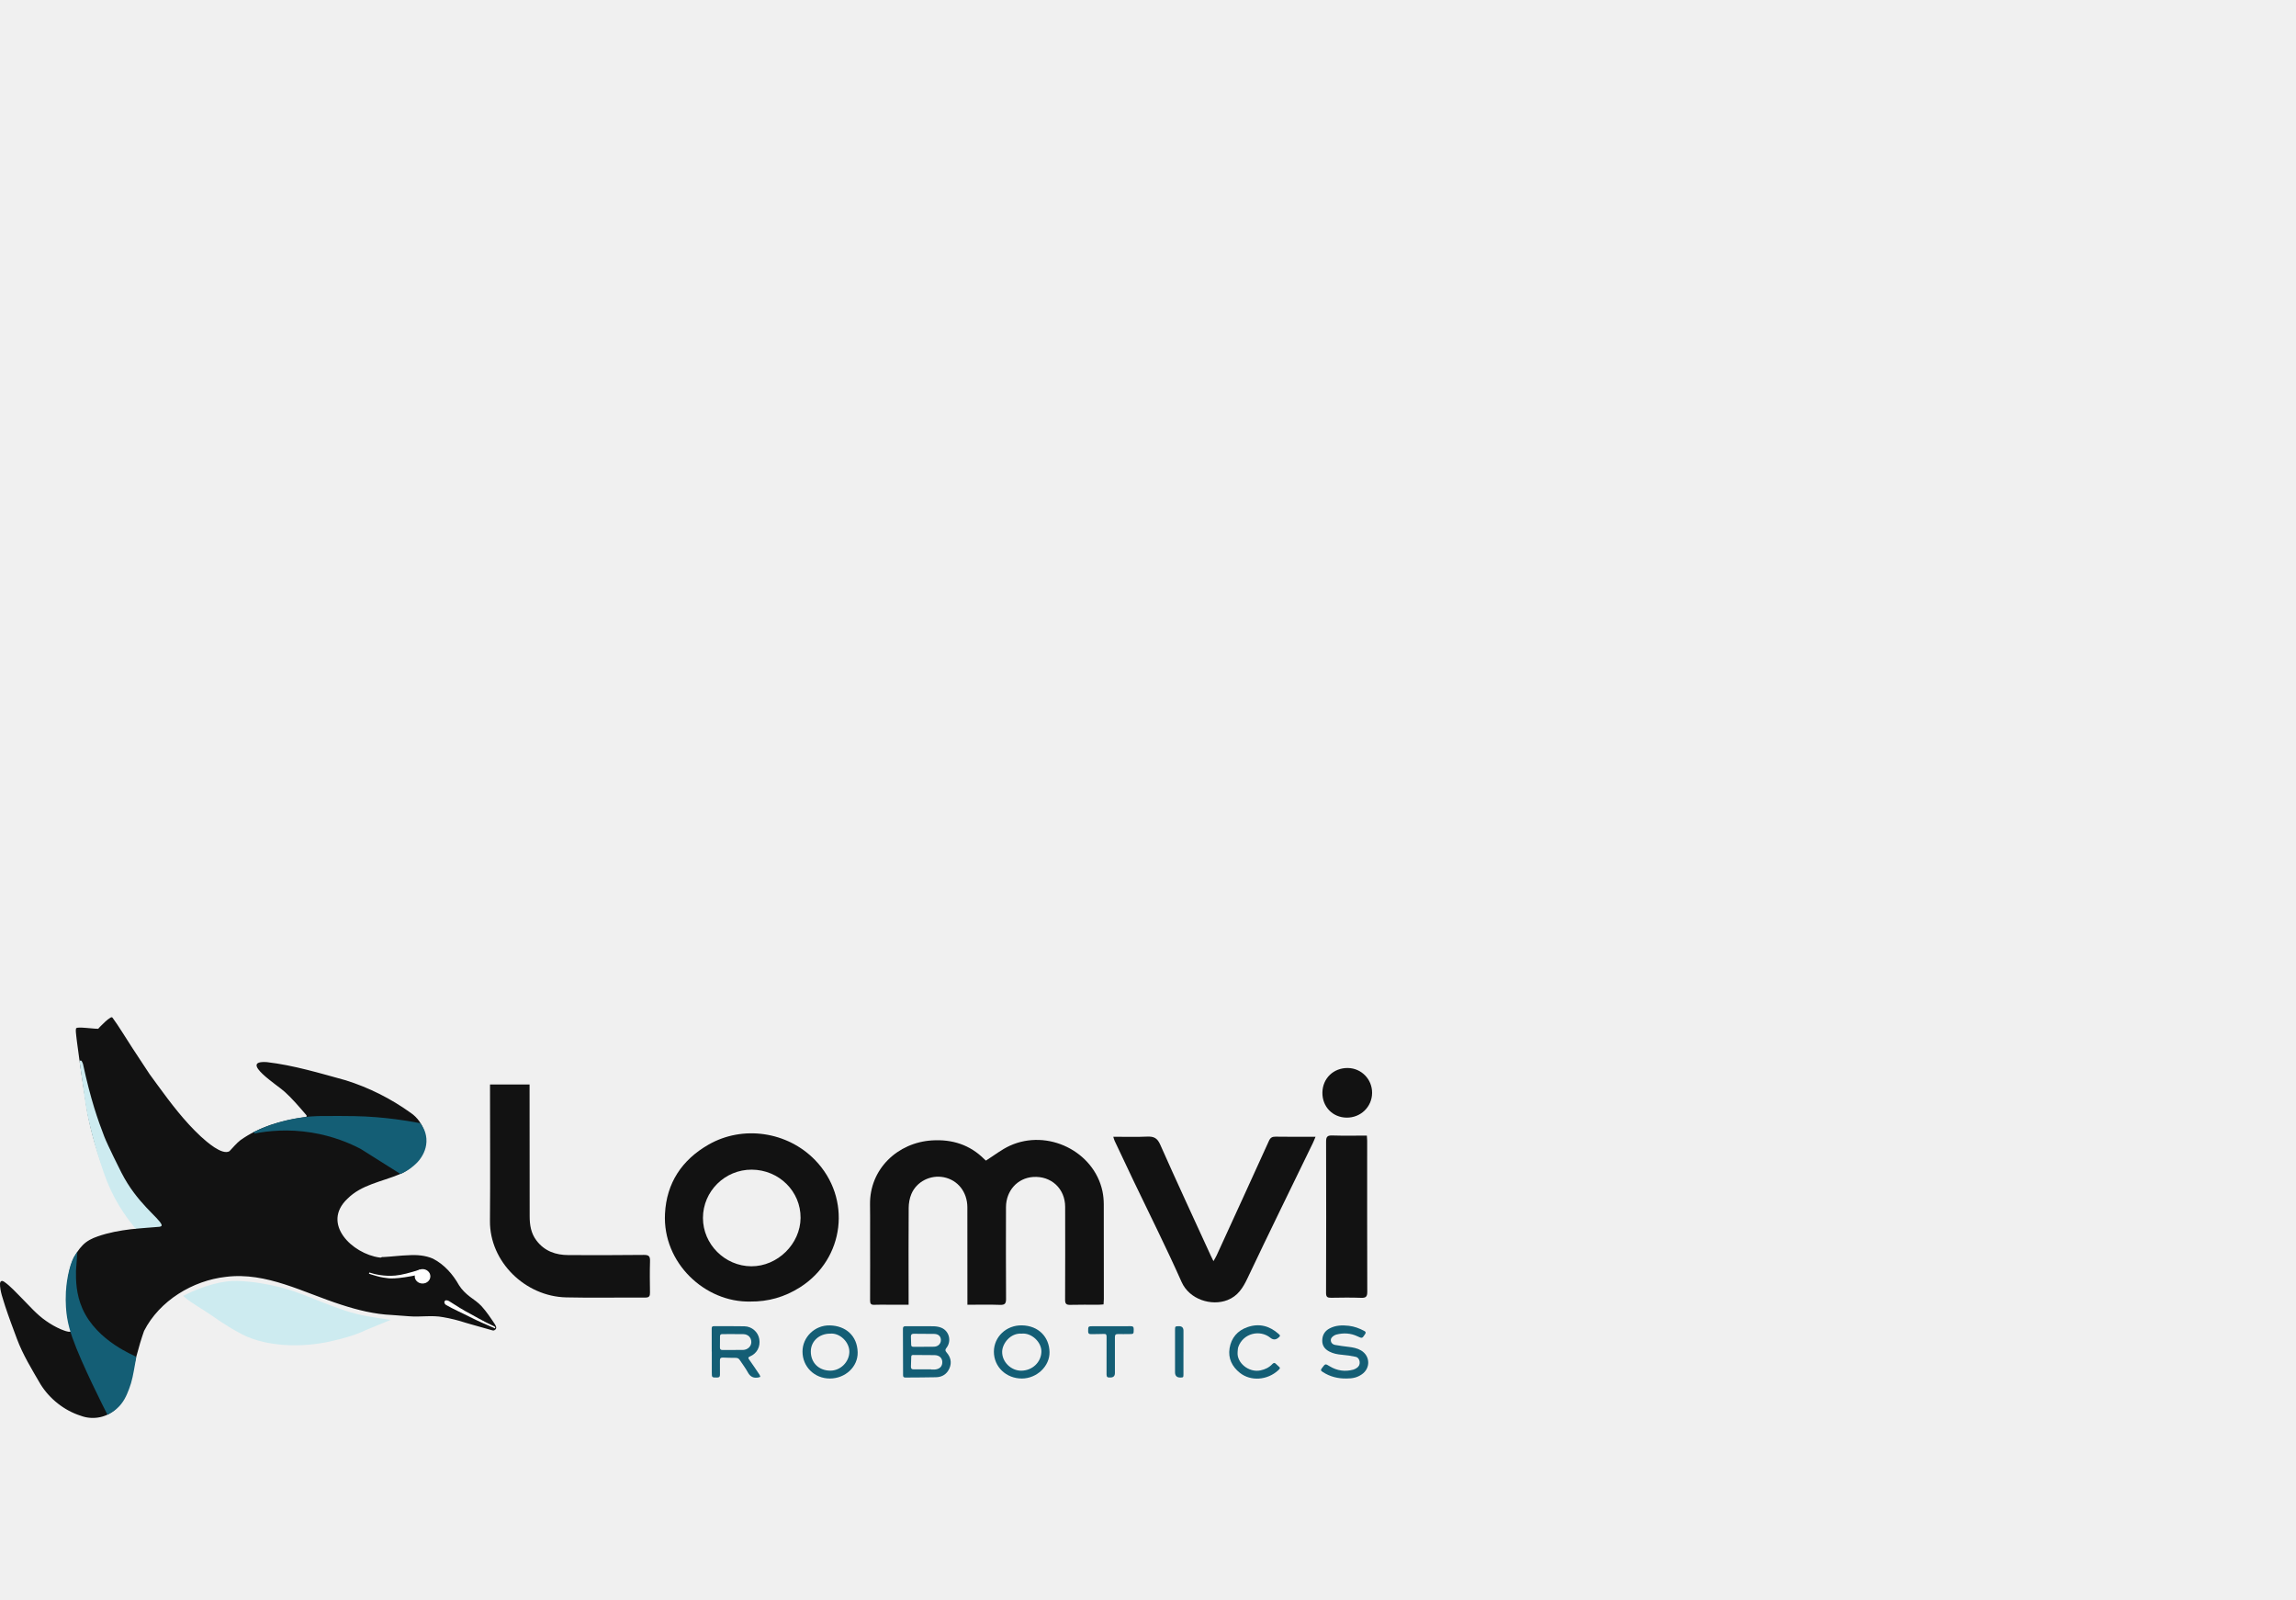
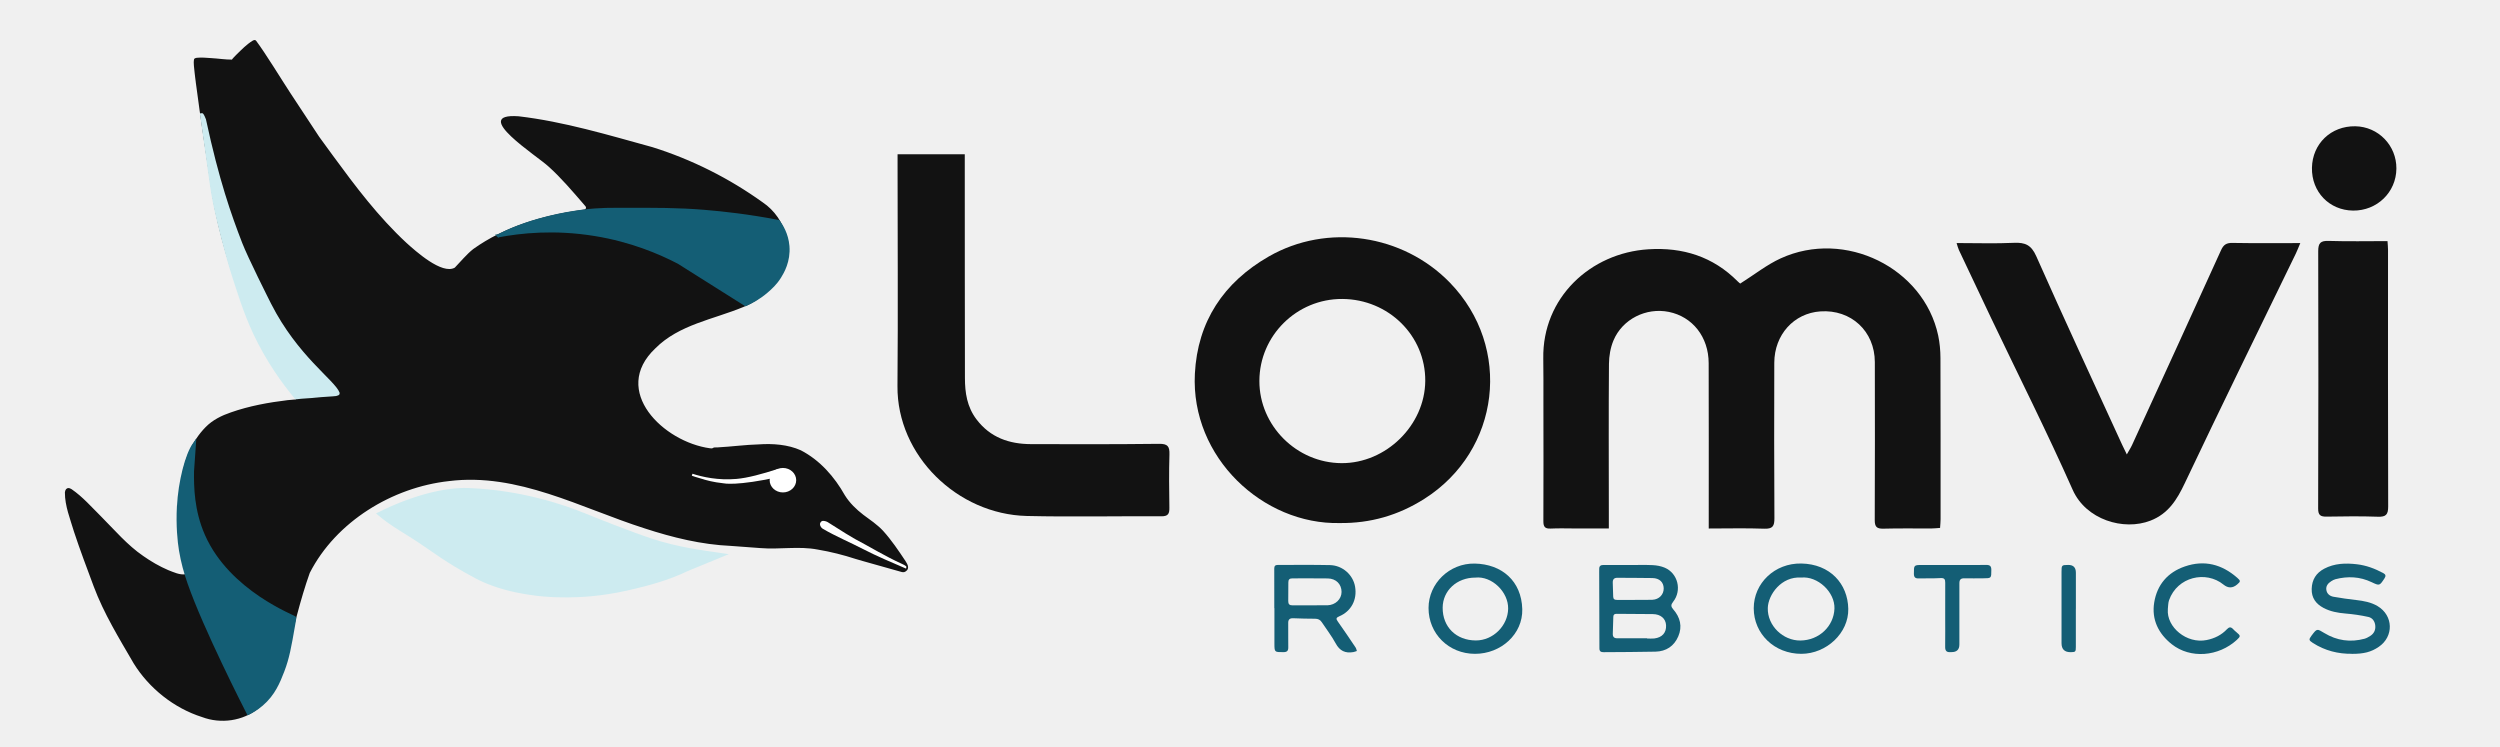
- <svg xmlns="http://www.w3.org/2000/svg" viewBox="0 0 1201.61 837.2">
+ <svg xmlns="http://www.w3.org/2000/svg" viewBox="-20 520 770 230">
  <defs>
    <style>
      .cls-1 {
        stroke: #145e75;
      }

      .cls-1, .cls-2 {
        stroke-miterlimit: 10;
      }

      .cls-1, .cls-3 {
        fill: #145e75;
      }

      .cls-4 {
        fill: #fff;
      }

      .cls-5 {
        fill: #121212;
      }

      .cls-2 {
        fill: #cdebf0;
        stroke: #cdebf0;
      }
    </style>
  </defs>
  <g id="black_x5F_logo">
    <g id="body_x5F_final">
      <g>
        <path class="cls-5" d="M149.23,570.88c2.81,2.35,8.85,9.21,11.46,12.35.56.67.15,1.69-.72,1.8-8.51,1.02-15.23,3.02-19.86,4.72,0,0-9.48,3.47-14.67,7.77-.9.75-3.39,3.42-4.97,5.14-.36.39-.85.63-1.38.67-.3.02-.65.03-1.02,0-10.03-.97-28.22-24.83-28.22-24.83-3.34-4.38-7.44-9.86-12.05-16.27,0-.01-.02-.02-.02-.03l-9.64-14.66s-9.3-14.78-9.71-14.76c-1.1.05-6.6,5.54-6.74,5.97-.13.4-10.35-1.09-11.48-.39-.37.23.51,6.78.51,6.78.58,3.84.79,7.15,4.12,28.5.3,1.93,1.71,15.76,8.31,34.09,3.26,9.06,5.08,14.46,8.92,20.53,2.5,3.95,6.96,10.7,9.45,13.98.37.48.04,1.17-.57,1.2-4.62.24-12.56,1.79-14.77,2.43-4.7,1.36-8.76,2.49-11.91,5.33-1.51,1.37-2.53,2.77-3.1,3.57-.63.88-3.01,4.32-4.24,9.49-.43,1.81-.9,3.83-1.24,7.66-.19,2.13-.45,3.82-.45,5.04,0,4.11-.43,8.83,1.13,14.43.93,3.37,1.65,4.85,1.04,5.7-.88,1.23-10.99-2.18-19.4-10.48-5.77-5.69-15.34-16.33-17.03-15.89-2.76.72,4.55,19.77,8.68,30.82,2.45,6.56,8.22,16.37,11.92,22.61,0,0,0,0,0,.01,0,0,.01.02.02.02,2.33,3.66,7.78,11,17.55,15.03,3.82,1.57,7.63,2.94,12.16,2.18,11.54-1.94,15.04-12.91,16.94-21.14.2-.88,4.27-17.03,6.32-22.9,2.89-8.28,21.02-31.19,53.05-30.1,11.96.41,24.36,4.87,31.52,7.46,5.47,1.97,9.95,3.98,20.96,7.4,10.1,3.14,18.56,4.56,27.95,5.1,5.75.33,8.67.21,12.73.04,5.93-.26,8.11-.04,9.15.1,7.51,1.01,14.33,3.43,14.55,3.49.02,0,13.7,3.93,13.7,3.93.62.13-5.4-8.35-6.96-10-4.01-4.25-6.5-4.35-10.78-9.61-1.94-2.39-1.03-2.08-3.94-6.07-5.37-7.4-10.81-9.77-12.22-10.11-5.53-1.34-6.01-1.25-12.79-.97-3.65.1-7.26.68-10.9.71-9.49.08-24.12-9.21-24.49-20.09-.21-6.24,4.57-10.87,5.87-12.04,5.18-4.69,7.57-5.36,14.61-8.1,5.37-2.1,13.14-3.76,17.49-7.34,1.09-.9,2.79-2.83,2.79-2.83.89-.82,4.95-4.73,5.29-11.07.43-7.99-5.43-12.97-6.08-13.5-7.09-5.24-17.77-11.96-32.05-16.89-3.57-1.23-6.23-1.96-11.56-3.39-29.79-8.03-36.89-7.98-37.55-6.27-1.02,2.65,8.3,8.69,14.34,13.73Z" />
        <path class="cls-5" d="M149.55,570.5c4.04,3.63,7.51,7.76,11.02,11.83,0,0,.47.56.47.56.74.81.36,2.27-.73,2.57-.39.1-.54.09-.81.13-11.58,1.56-26.64,5.61-35.29,13.77-.71.73-2.34,2.47-3,3.19-3.8,4.56-13.7-4.32-16.75-7.1-10.03-9.33-18.05-20.61-26.08-31.62-1.1-1.47-2.29-3.36-3.29-4.87-5.11-7.51-11.68-18.39-16.89-25.79,0,0-.04-.04-.04-.04,0,0,.01.01.02.02,0,.05.32.08.24.06-1.07.52-2.02,1.45-2.94,2.26-1.17,1.09-2.37,2.2-3.4,3.43-.02.03,0,.01,0-.02.06-.06-.21.32-.22.26-.37.2-.75.07-1.01.1-3.49-.12-6.95-.89-10.4-.53-.04,0-.05.09.1-.13.01-.03,0,.01,0,.05,0,1.89.32,4.52.58,6.44.8,5.92,1.56,11.8,2.46,17.69.82,5.32,1.84,12.44,2.67,17.65,1.99,11.74,5.61,23.09,9.8,34.21,3.39,10.08,9.61,18.79,15.75,27.36.62.69,0,1.89-.88,1.86-.73.04-1.47.1-2.2.18-5.89.7-11.74,1.76-17.34,3.72-2.78.95-5.46,2.26-7.5,4.35-2.05,2.08-3.68,4.58-4.88,7.25-3.37,8.11-3.67,17.51-3.3,26.17.22,2.97.97,5.8,1.86,8.64.19.73.46,1.43.42,2.32-.04.36-.17.8-.5,1.03-.51.29-1.13.2-1.63.14-1.54-.25-2.95-.79-4.34-1.37-5.51-2.4-10.47-5.98-14.65-10.27-3.61-3.68-8.83-9.19-12.59-12.63-.82-.72-1.64-1.46-2.56-2.02-.27-.18-.67-.31-.69-.25-.11.02-.23.34-.26.66.03,4.03,1.63,7.9,2.77,11.74.93,2.82,1.93,5.62,2.95,8.42l3.11,8.37c3.12,8.35,7.85,15.97,12.33,23.66,4.6,7.36,12.11,13.43,20.61,16.09,8.87,3.34,18.01-1.07,21.82-9.54,2.64-5.31,3.5-11.33,5.14-17.09,1.6-5.81,2.93-11.66,5.05-17.32,11.19-21.85,37.98-32.84,61.67-28.6,11.93,1.87,23.16,6.43,34.47,10.45,11.25,3.99,22.77,6.84,34.65,7.92,9.03.97,18.08-1.52,27.1.22,4.14.74,8.22,1.82,12.19,3.15,3.23.99,2.75.8,5.33,1.57,0,0,8.62,2.52,8.62,2.52-.47-.08-.85-.19-1.56.52-.33.4-.29.9-.3.92.02.28.04.27.05.33.02.05.02.04,0,.02-1.57-2.72-3.48-5.28-5.35-7.8-1.99-2.76-4.45-4.45-7.2-6.5-2.13-1.64-3.93-3.57-5.52-5.74-2.75-4.98-6.19-9.88-10.99-13.12-4.13-2.87-9.04-3.24-13.89-3.06-2.86.01-7.17.34-10.07.56-1.3.06-2.58.17-3.88.07-.22-.06-.43-.31-.64-.37-.21-.04-.43-.04-.65-.07-15.19-2.05-31.86-18.76-17.39-32.46,7.33-7.4,18.1-9.07,27.37-12.89,3.14-1.24,5.81-3.13,7.96-5.77,4.04-3.71,6.11-9.57,4.79-14.95-.78-3.33-2.7-6.38-5.23-8.68-1.62-1.28-3.4-2.47-5.12-3.63-13.99-9.63-30.17-15.03-46.58-18.9-5.46-1.39-10.93-2.71-16.45-3.79-2.76-.52-5.53-1.01-8.3-1.22-1.35-.05-3.09-.29-4.21.44-1.07,2.62,11.82,11,14.14,13.27h0ZM148.91,571.27c-3.1-3-24.42-16.5-9.22-15.46,13.98,1.63,27.7,5.79,41.25,9.51,12.16,3.81,23.67,9.6,34.01,17.03,3.58,2.41,6.22,6.23,7.24,10.45,1.44,5.65-.89,12.05-5,15.78-2.15,2.65-5.07,4.74-8.27,5.99-9.2,3.82-19.79,5.4-27.07,12.72-13.86,13.09,2.56,28.86,16.83,30.78.2.02.41.05.61.04.21-.03.42-.23.62-.29.4-.03.8,0,1.21-.03,3.89-.2,8.72-.83,12.6-.92,4.28-.3,8.97.04,12.93,1.82,5.87,3.03,10.38,8.17,13.58,13.88,1.45,2.32,3.5,4.32,5.68,5.99,1.96,1.44,4.3,3.03,6.05,4.9,2.66,2.94,4.78,6.12,6.96,9.39,0,0,.36.61.36.61.1.21.23.41.32.7.03.12.06.16.09.49,0,.05.03.57-.32.99-.73.74-1.14.62-1.64.54,0,0-8.66-2.44-8.66-2.44-1.3-.39-4.38-1.2-5.46-1.56-3.83-1.25-7.79-2.25-11.74-2.91-5.82-1.13-11.77.03-17.66-.46,0,0-9.06-.67-9.06-.67-9.07-.39-18.01-2.59-26.61-5.4-19.64-6.26-39.03-17.23-60.29-14.56-17.43,1.92-34.78,12.48-42.85,28.29-2.99,8.42-5,17.22-7.22,25.88-1.49,5.82-3.77,11.84-8.55,15.78-4.77,3.98-11.65,4.9-17.38,2.73-8.68-2.74-16.35-8.91-21.05-16.49-4.48-7.71-9.23-15.41-12.36-23.81,0,0-3.11-8.38-3.11-8.38-1.02-2.8-2.02-5.61-2.95-8.44-1.16-3.92-2.81-7.91-2.79-12.07.08-.48.17-.99.69-1.26.48-.24,1,.05,1.4.28,3.41,2.34,6.15,5.52,9.07,8.4,4.2,4.22,8.07,8.8,12.96,12.15,2.42,1.7,4.99,3.19,7.69,4.35,1.65.63,3.55,1.56,5.28,1.28.09-.14.14-.27.15-.45-.13-2.11-1.23-4.23-1.6-6.36-1.25-5.86-.98-12-.36-17.9.4-4.47,1.16-8.98,3.02-13.12,1.24-2.75,2.9-5.32,5.04-7.49,2.14-2.2,4.97-3.58,7.8-4.54,5.65-1.98,11.59-3.06,17.51-3.77.74-.08,1.49-.14,2.25-.19.31,0,.48-.33.29-.57-6.18-8.62-12.45-17.42-15.88-27.56-4.21-11.15-7.86-22.57-9.86-34.36-1.79-11.57-3.64-23.76-5.16-35.35,0,0,.03.1.03.1-.04-.13-.03-.14-.03-.15v-.05s-.02-.09-.02-.09l-.02-.18-.05-.36-.09-.73-.17-1.46c-.08-1.34-.42-2.7-.16-4.05,0-.01.07-.14.14-.19.09-.08.09-.06.12-.08.19-.1.41-.14.59-.17,1.51-.17,2.99.02,4.48.1,2.12.12,4.33.48,6.41.46,0,0,0,0-.06.03.01-.07-.23.28-.16.19.39-.68,1-1.15,1.5-1.72,1.61-1.56,3.15-3.2,5.1-4.37.14-.06.26-.13.51-.16-.06-.03.3.03.32.08.05.03.14.12.18.17,2.8,3.71,7.91,12.09,10.56,16.12,1.92,2.91,7.04,10.72,8.84,13.42.48.67,3.73,5.13,4.31,5.91,6.9,9.43,13.96,18.78,22.54,26.74,2.85,2.58,11.02,9.93,14.93,7.66,1.77-1.82,3.69-4.18,5.7-5.74,9.61-6.88,21.34-10.3,32.92-11.97,0,0,.73-.09.73-.09.21-.03.56-.06.64-.09.4-.11.58-.67.26-.99,0,0-.47-.56-.47-.56-3.46-3.99-7.01-8.2-10.91-11.7h0Z" />
      </g>
    </g>
    <g id="wing_x5F_color">
      <path class="cls-1" d="M133.52,592.6c6.73-1.28,17.2-2.44,29.7-.4,11.26,1.83,20.05,5.59,25.83,8.61,6.86,4.32,13.72,8.64,20.58,12.97,1.68-.72,4.08-1.97,6.54-4.1,1.2-1.05,2.67-2.34,3.97-4.44.83-1.34,2.9-4.78,2.51-9.45-.31-3.69-2-6.33-2.92-7.56-9.16-1.75-16.97-2.63-22.9-3.11-8.06-.65-14.22-.64-26.53-.62-2.9,0-4.69.03-7.03.2-1.79.13-8.86.69-17.5,3.17-3.2.92-5.39,1.75-6.28,2.09-2.38.92-4.38,1.86-5.95,2.66Z" />
      <path class="cls-1" d="M34.98,676.02c-.3,5.91.18,10.69.65,13.52.6,3.59,1.48,6.78,2.67,10.17,4.82,13.79,17.07,37.82,18.17,39.96,1.06-.52,2.56-1.38,4.13-2.72,3.7-3.18,5.19-6.93,6.5-10.32,1.53-3.96,2.16-7.57,3.3-14.1.24-1.38.35-2.07.37-2.19.06-.35-20.35-7.77-28.1-25.36-3.39-7.69-3.47-15.11-3.41-19.83l.59-8.38c-2.29,3.22-4.46,11.52-4.85,19.24Z" />
    </g>
    <g id="backbelly">
      <path class="cls-2" d="M71.21,642.48c1.94-.26,4.5-.31,6.15-.52.01,0,.01,0,.01,0,1.59-.19,5.39-.36,6.09-.48.42-.07.72-.24.67-.36-1.37-3.63-12.86-11.17-21.07-27.33-.77-1.52-7.13-14.15-8.93-18.79-3.39-8.77-7.1-19.21-11.19-38.15-.06-.26-.68-1.58-.82-1.54.28,2.04,1.89,13.34,2.89,20.68.16,1.18.33,2.3.52,3.39.15.87.74,4.37,1.93,9.26,1.66,6.82,3.51,13.33,4.39,15.99,1.43,4.33,3.51,11.42,6.68,18.12,4.05,8.53,8.68,14.9,12.67,19.73Z" />
    </g>
    <g id="mouth">
      <path class="cls-4" d="M259.07,695.13c-4.12-1.76-9.16-3.9-13.15-5.97-3.93-2.04-8.56-3.99-12.47-6.28-.43-.25-.81-.76-.89-1.3-.04-.23.03-.47.16-.67l.04-.06c.17-.25.44-.42.74-.42.51,0,1.14.2,1.45.4,3.82,2.41,7.38,4.76,11.34,6.78,1.25.64,6.46,3.75,11.24,5.94.13.06,1.29.56,1.61.92,0,.09.03.2.01.33-.02.13-.07.24-.1.32Z" />
    </g>
    <g id="belly">
      <path class="cls-2" d="M159.77,678.5c-5.64-2.34-19.04-7.07-35.5-7.69-7.33-.27-17.39,2.35-27.56,7.44,4.12,3.55,8.88,5.91,14.19,9.61,7.83,5.5,11.43,7.5,16.02,9.95,2.81,1.5,7.16,3.12,11.87,4.11,6.64,1.41,11.79,1.6,16.06,1.58,3.37-.02,9.94-.25,18.04-2.06,7.27-1.62,13.28-3.38,18.63-5.97l11.08-4.56c-6.41-.94-13.81-1.84-22.07-4.56-6.45-2.13-17.98-6.72-20.74-7.87Z" />
    </g>
    <g id="eye">
      <g>
        <ellipse class="cls-4" cx="221.14" cy="667.9" rx="3.77" ry="3.45" />
        <path class="cls-4" d="M221.14,671.67c-2.26,0-4.09-1.69-4.09-3.77s1.84-3.77,4.09-3.77,4.09,1.69,4.09,3.77-1.84,3.77-4.09,3.77ZM221.14,664.77c-1.91,0-3.46,1.4-3.46,3.13s1.55,3.13,3.46,3.13,3.45-1.4,3.45-3.13-1.55-3.13-3.45-3.13Z" />
      </g>
      <path class="cls-4" d="M196.88,667.69c-2.74-.77-3.14-.95-3.8-1.17l.2-.61c3.06,1,7.89,2.09,13.54,1.6,3.42-.29,7.9-1.5,12.79-3.09l.65,2.4c-13.54,2.98-17.3,2.05-17.48,2.03-3.16-.33-5.19-.96-5.9-1.15Z" />
    </g>
  </g>
  <g id="lomvi">
    <g id="Tx0kSR.tif">
      <g>
        <path class="cls-5" d="M506.29,682.77c0-1.46,0-2.53,0-3.59,0-15.79.03-31.58-.02-47.37-.03-8.04-4.97-14.27-12.29-15.75-6.96-1.4-14.26,2.21-17.02,8.78-.94,2.23-1.38,4.82-1.4,7.25-.12,15.12-.05,30.25-.04,45.38,0,1.64,0,3.29,0,5.3-3.58,0-6.88,0-10.17,0-2.58,0-5.16-.1-7.74.03-1.79.09-2.26-.58-2.25-2.29.06-12.22.02-24.43.01-36.65,0-4.49.03-8.98-.04-13.46-.3-18.72,14.53-32.5,32.37-33.62,10.58-.67,19.9,2.23,27.5,9.88.29.29.62.56.95.81.12.09.31.11-.24-.08,4.44-2.8,8.25-5.85,12.56-7.82,19.8-9.04,44.03,2.92,48.49,23.76.48,2.26.69,4.62.7,6.93.06,16.54.04,33.08.04,49.62,0,.82-.09,1.64-.16,2.72-.97.06-1.84.17-2.71.17-4.91.02-9.82-.08-14.73.06-2.08.06-2.69-.6-2.68-2.67.07-16.21.06-32.41.03-48.62-.02-9.54-7.32-16.29-16.8-15.63-8.15.57-14.14,7.19-14.17,15.82-.04,15.96-.06,31.91.04,47.87.02,2.45-.54,3.34-3.16,3.24-5.55-.21-11.12-.06-17.07-.06Z" />
        <path class="cls-5" d="M392.65,681.1c-23.61.53-45.94-20.17-44.63-45.97.82-16.11,8.87-28.15,22.74-36.12,18.02-10.35,41.33-6.86,55.8,8.04,19.35,19.93,15.57,51.76-7.9,66.62-8.02,5.08-16.61,7.53-26.01,7.43ZM367.89,637.34c-.02,13.77,11.47,25.25,25.33,25.31,13.71.05,25.66-11.7,25.76-25.32.1-13.91-11.29-25.16-25.54-25.25-14.03-.08-25.53,11.29-25.55,25.26Z" />
        <path class="cls-5" d="M582.63,594.86c6.09,0,11.9.2,17.68-.07,3.46-.16,5.34.68,6.87,4.15,8.62,19.44,17.59,38.73,26.45,58.07.38.82.79,1.63,1.43,2.95.7-1.26,1.26-2.1,1.67-3.02,9.14-19.95,18.29-39.89,27.35-59.88.77-1.71,1.68-2.28,3.54-2.24,6.8.12,13.61.05,20.87.05-.56,1.32-.92,2.29-1.37,3.22-11.43,23.56-22.99,47.06-34.2,70.72-2.42,5.12-5.07,9.4-10.56,11.54-8.33,3.24-19.9-.31-23.97-9.48-7.92-17.84-16.72-35.29-25.13-52.91-3.33-6.97-6.62-13.97-9.92-20.96-.27-.57-.4-1.2-.71-2.14Z" />
        <path class="cls-5" d="M256.44,567.51h20.71c0,1.06,0,1.95,0,2.84.01,22.02,0,44.04.05,66.07,0,4.54.65,8.9,3.54,12.72,4.25,5.63,10.11,7.63,16.82,7.65,13.15.05,26.3.06,39.45-.09,2.6-.03,3.25.76,3.18,3.23-.17,5.48-.1,10.97-.02,16.45.03,1.83-.37,2.66-2.48,2.64-13.81-.09-27.64.23-41.44-.1-21.37-.51-40.01-18.61-39.83-40.02.2-22.85.03-45.71.03-68.56,0-.9,0-1.79,0-2.84Z" />
        <path class="cls-5" d="M715.35,594.25c.07,1.07.16,1.88.16,2.69,0,26.35-.04,52.7.05,79.04,0,2.55-.69,3.26-3.21,3.17-5.24-.19-10.49-.12-15.73-.03-1.85.03-2.64-.39-2.63-2.47.08-26.43.1-52.86.02-79.29,0-2.53.72-3.24,3.24-3.16,5.96.19,11.94.06,18.1.06Z" />
        <path class="cls-5" d="M704.75,584.86c-7.33-.08-12.8-5.76-12.67-13.16.13-7.44,5.86-12.93,13.36-12.81,7.09.12,12.71,5.92,12.65,13.05-.06,7.28-5.97,13-13.34,12.92Z" />
      </g>
    </g>
  </g>
  <g id="robotics">
    <g id="ThKbMi.tif">
      <g>
        <path class="cls-3" d="M481.79,694.03c2.41,0,4.83-.08,7.24.03,1.24.06,2.55.3,3.69.78,4.08,1.72,5.38,6.99,2.61,10.5-.74.94-.72,1.48.05,2.37,2.12,2.43,2.84,5.24,1.53,8.29-1.3,3.02-3.74,4.63-7.01,4.71-5.31.13-10.63.11-15.95.16-.78,0-1.33-.16-1.33-1.15,0-7.86-.04-15.71-.07-23.57,0-.33.01-.65.01-.98,0-.92.54-1.16,1.36-1.16,2.62.02,5.24,0,7.86,0v.02ZM487.31,716.58v.08c.74,0,1.48.07,2.2-.01,2.45-.3,3.75-1.78,3.64-4.06-.1-2.08-1.68-3.43-4.1-3.45-3.71-.03-7.42-.04-11.13-.08-.67,0-1,.23-1.02.9-.05,1.75-.1,3.49-.16,5.24-.03.98.42,1.4,1.4,1.39,3.06-.02,6.11,0,9.17,0ZM483.55,704.77s0-.01,0-.02c1.8,0,3.6.06,5.39-.02,2.06-.09,3.51-1.61,3.48-3.52-.03-1.89-1.3-3.13-3.46-3.17-3.59-.07-7.19-.04-10.78-.08-1.07-.01-1.48.5-1.45,1.49.04,1.42.11,2.85.13,4.27.01.8.42,1.06,1.16,1.05,1.84-.02,3.68,0,5.52,0Z" />
        <path class="cls-3" d="M372.48,707.32c0-4.07.02-8.15-.01-12.22,0-.81.35-1.1,1.1-1.1,5.36.01,10.72-.07,16.07.05,3.88.09,7.12,3.02,7.73,6.66.68,4.01-1.19,7.57-4.91,9.13-.99.42-.99.77-.41,1.59,1.87,2.63,3.66,5.3,5.46,7.98.21.32.28.73.41,1.1-.37.11-.74.27-1.12.34-2.45.42-4.17-.38-5.4-2.67-1.23-2.28-2.86-4.36-4.29-6.54-.5-.77-1.15-1.06-2.05-1.07-2.25,0-4.5-.06-6.74-.15-1.09-.04-1.57.38-1.55,1.49.04,2.48-.03,4.97.02,7.45.02,1.12-.4,1.5-1.51,1.5-2.75,0-2.75.04-2.76-2.69,0-3.62,0-7.25,0-10.87-.01,0-.03,0-.04,0ZM383.59,706.44h0c.86-.01,1.72-.01,2.58-.01.9,0,1.8.03,2.7,0,2.44-.08,4.33-1.89,4.33-4.12,0-2.37-1.69-4.11-4.23-4.15-3.64-.07-7.27,0-10.91-.02-.88,0-1.26.35-1.25,1.24.02,1.91,0,3.83-.03,5.74-.02.94.37,1.34,1.31,1.33,1.84-.02,3.68,0,5.52,0Z" />
        <path class="cls-3" d="M434.3,721.38c-8.07,0-14.33-6.18-14.31-14.13.01-7.53,6.42-13.82,14.23-13.67,8.35.16,14.42,5.38,14.64,14.06.19,7.6-6.48,13.74-14.56,13.74ZM434.41,697.9c-5.69-.01-10.05,4-10.07,9.28-.03,5.94,4.17,10.07,10.23,10.08,5.32,0,9.84-4.53,9.94-9.77.1-5.18-5.03-10.14-10.09-9.59Z" />
        <path class="cls-3" d="M534.83,721.38c-8.27.01-14.67-6.11-14.68-14.03,0-7.73,6.46-13.94,14.65-13.79,8.84.16,14.32,6.21,14.47,13.96.15,7.44-6.71,13.84-14.44,13.86ZM534.76,697.89c-6.07-.43-10.16,5.24-10.28,9.36-.15,5.5,4.73,10.08,10.02,10.03,5.77-.05,10.3-4.37,10.51-9.8.2-5.11-5.15-10.11-10.25-9.59Z" />
        <path class="cls-3" d="M704.33,721.37c-4.06.05-8.22-.92-11.98-3.35-1.23-.8-1.29-1.03-.44-2.19.02-.03.05-.06.08-.1,1.64-2.18,1.62-2.14,3.91-.75,3.86,2.34,8.01,2.93,12.38,1.75.62-.17,1.2-.52,1.75-.86,1.14-.72,1.67-1.8,1.56-3.12-.1-1.34-.86-2.45-2.12-2.73-2.34-.52-4.73-.86-7.11-1.06-2.36-.2-4.62-.61-6.71-1.72-2.35-1.25-3.73-3.09-3.65-5.87.08-2.84,1.38-4.91,3.86-6.21,3.17-1.67,6.57-1.77,10.05-1.37,2.9.34,5.55,1.34,8.09,2.7.79.42.93.87.42,1.65-1.53,2.31-1.51,2.33-3.98,1.16-3.59-1.71-7.31-1.88-11.11-.91-.46.12-.91.37-1.32.63-.97.63-1.7,1.46-1.49,2.72.2,1.21,1.11,1.86,2.18,2.06,2.33.43,4.68.73,7.03,1.01,2.29.27,4.54.67,6.55,1.86,4.9,2.91,5.07,9.39.35,12.58-2.32,1.56-4.49,2.15-8.29,2.14Z" />
        <path class="cls-3" d="M647.7,707.64c-.47,5.5,5.81,10.75,11.96,9.49,2.45-.5,4.56-1.54,6.26-3.35.65-.69,1.2-.74,1.85-.04.33.36.7.69,1.08,1,1.28,1.06,1.29,1.24.11,2.33-5.66,5.2-14.31,5.9-20.06,1.35-4.09-3.24-6.27-7.61-5.4-12.89.9-5.43,4.11-9.23,9.42-11.06,6.07-2.09,11.42-.65,16.14,3.48,1.11.97,1.06,1.15-.03,2.08q-2.06,1.75-4.19.03c-5.42-4.41-14.22-2.43-16.78,4.82-.3.86-.25,1.84-.37,2.76Z" />
        <path class="cls-3" d="M581.43,694.02c3.43,0,6.87.03,10.3-.02,1.15-.02,1.61.35,1.6,1.54-.01,2.57.04,2.57-2.51,2.58-1.92,0-3.84.05-5.76,0-1.16-.03-1.58.41-1.57,1.58.03,6.27,0,12.54,0,18.81q0,2.34-2.4,2.34c-.12,0-.25,0-.37,0-1.15.1-1.62-.41-1.61-1.57.04-3.13.01-6.27.01-9.41,0-3.46-.02-6.92.01-10.38.01-1.06-.25-1.52-1.47-1.44-2.24.14-4.49.04-6.74.1-1.05.03-1.44-.38-1.44-1.44,0-2.69-.04-2.69,2.63-2.7,3.11,0,6.21,0,9.32,0h0Z" />
        <path class="cls-3" d="M619.36,707.5c0,3.91,0,7.82,0,11.73,0,1.52-.11,1.62-1.57,1.64q-2.84.04-2.84-2.77c0-7.33,0-14.66,0-21.99,0-2.04.04-2.08,2.02-2.11q2.4-.04,2.4,2.38c0,3.71,0,7.41,0,11.12,0,0,0,0,0,0Z" />
      </g>
    </g>
  </g>
</svg>
